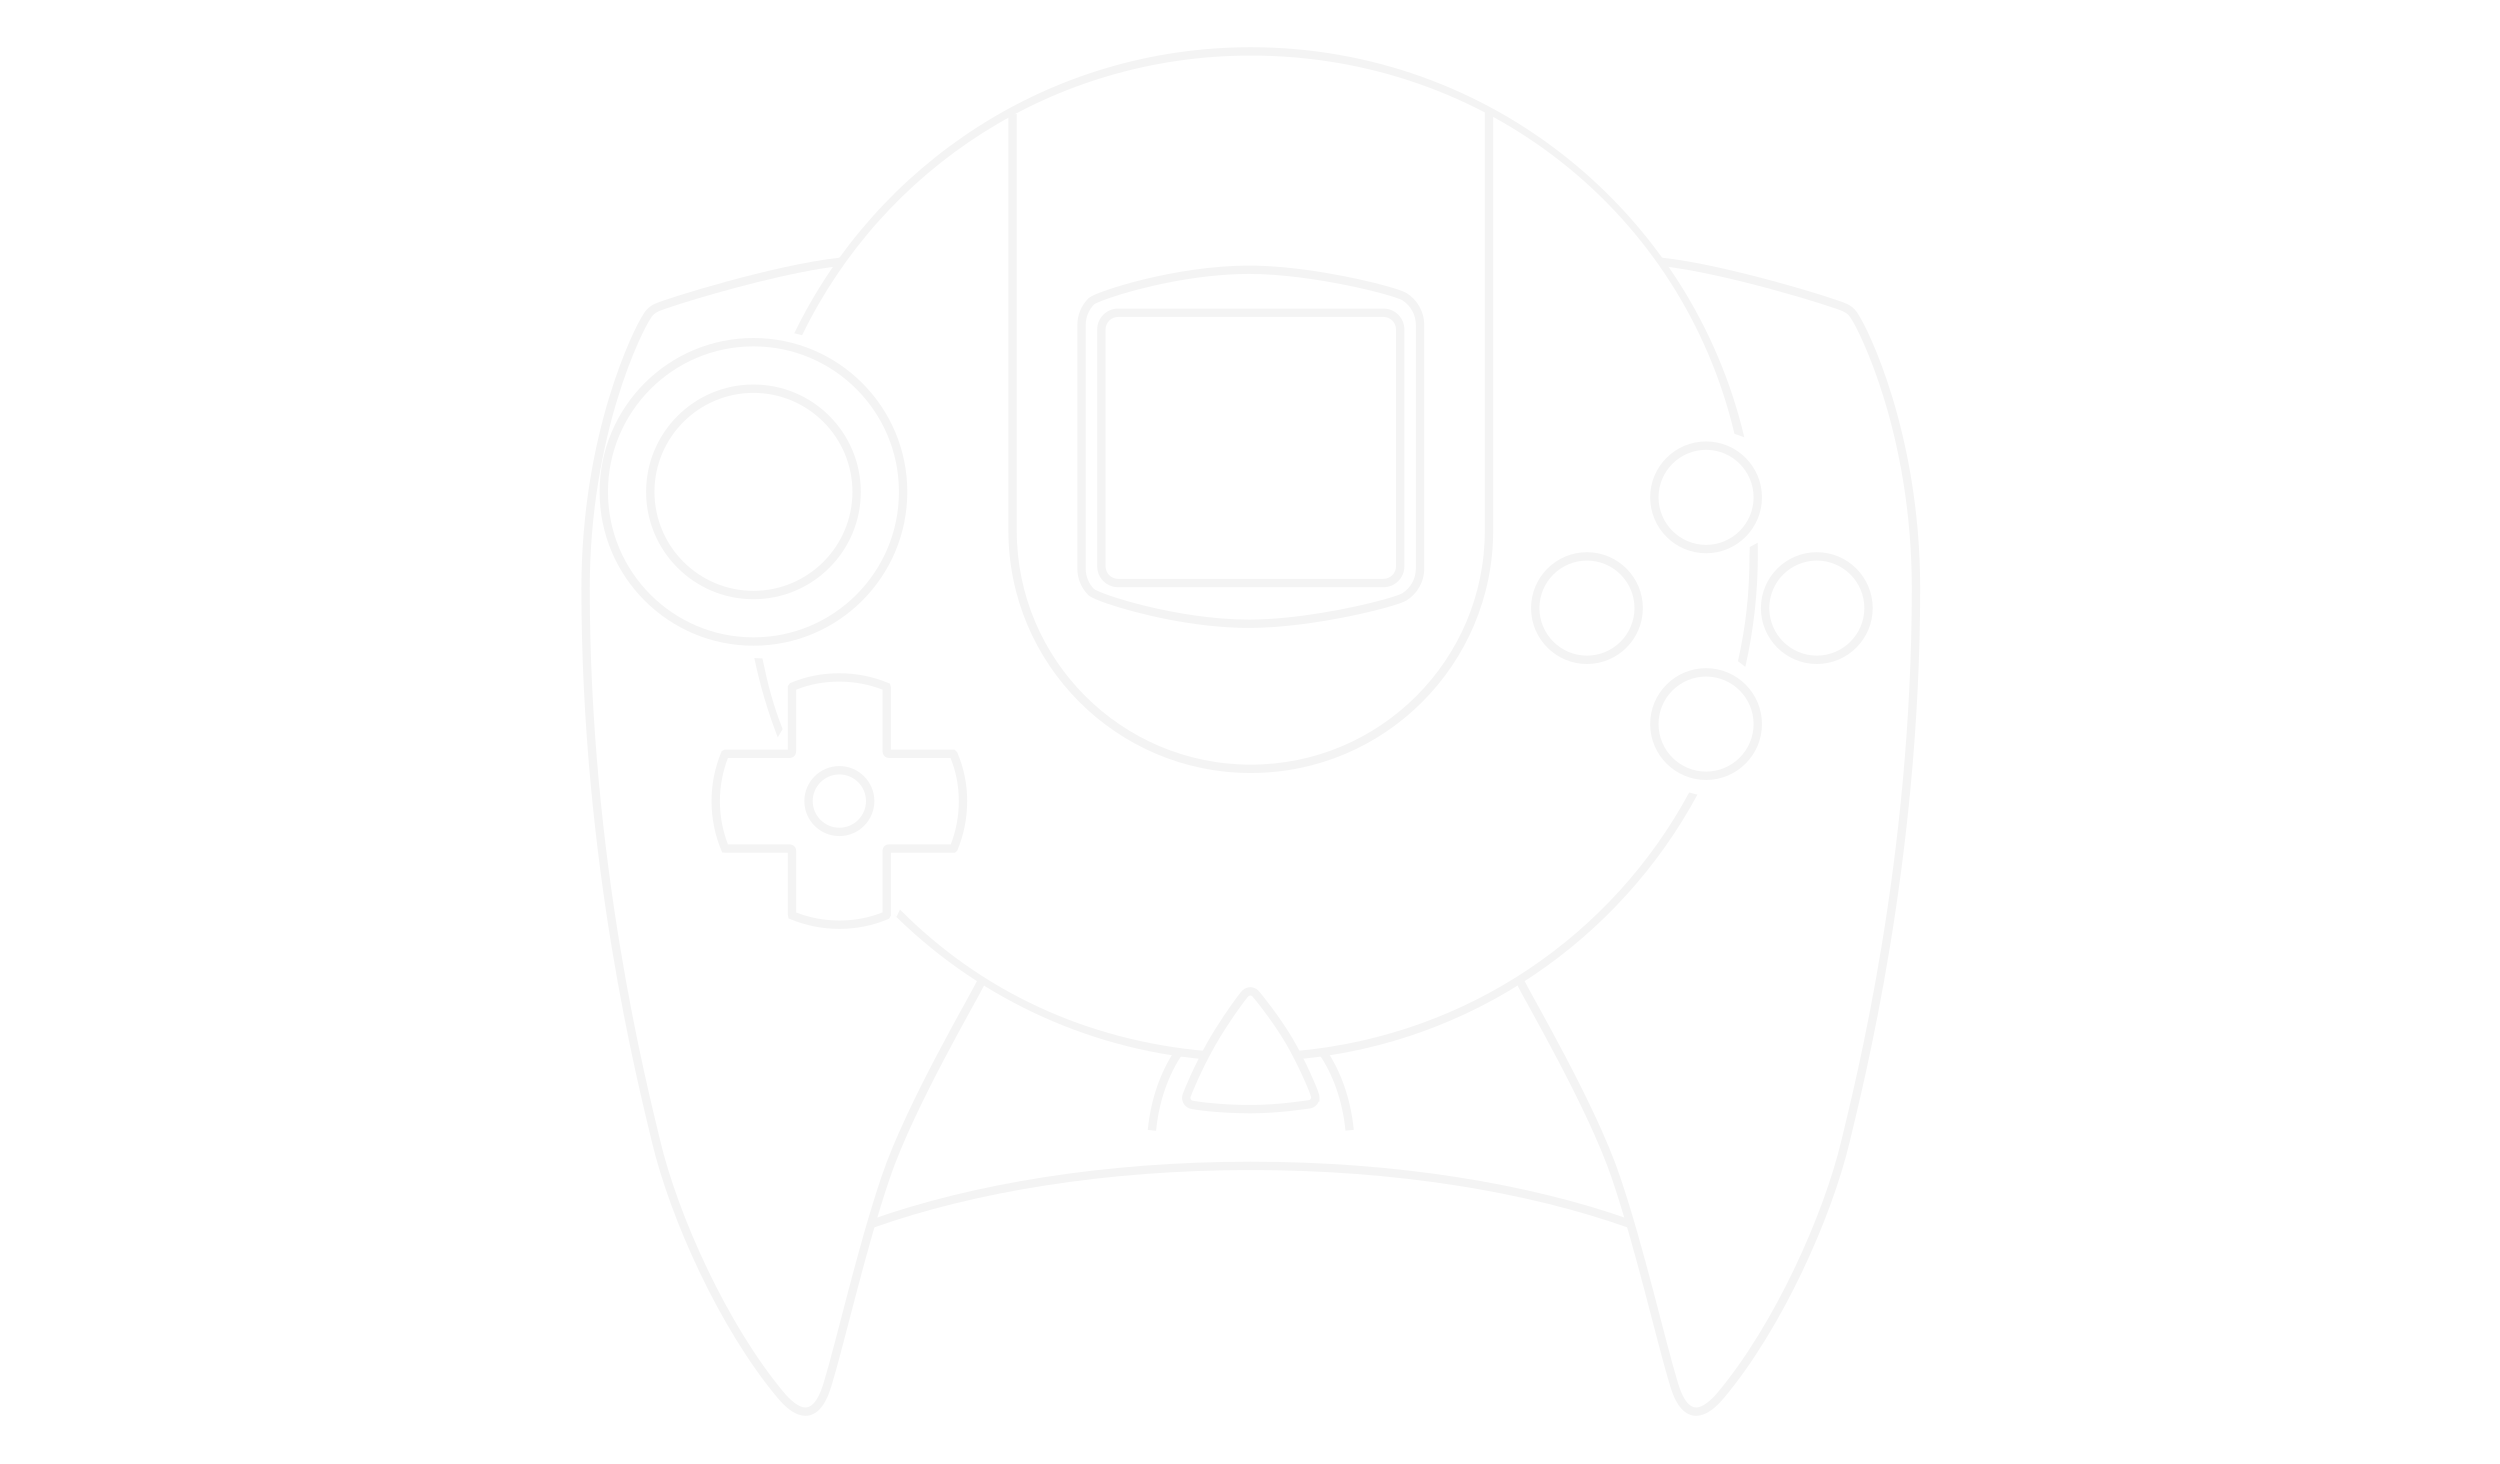
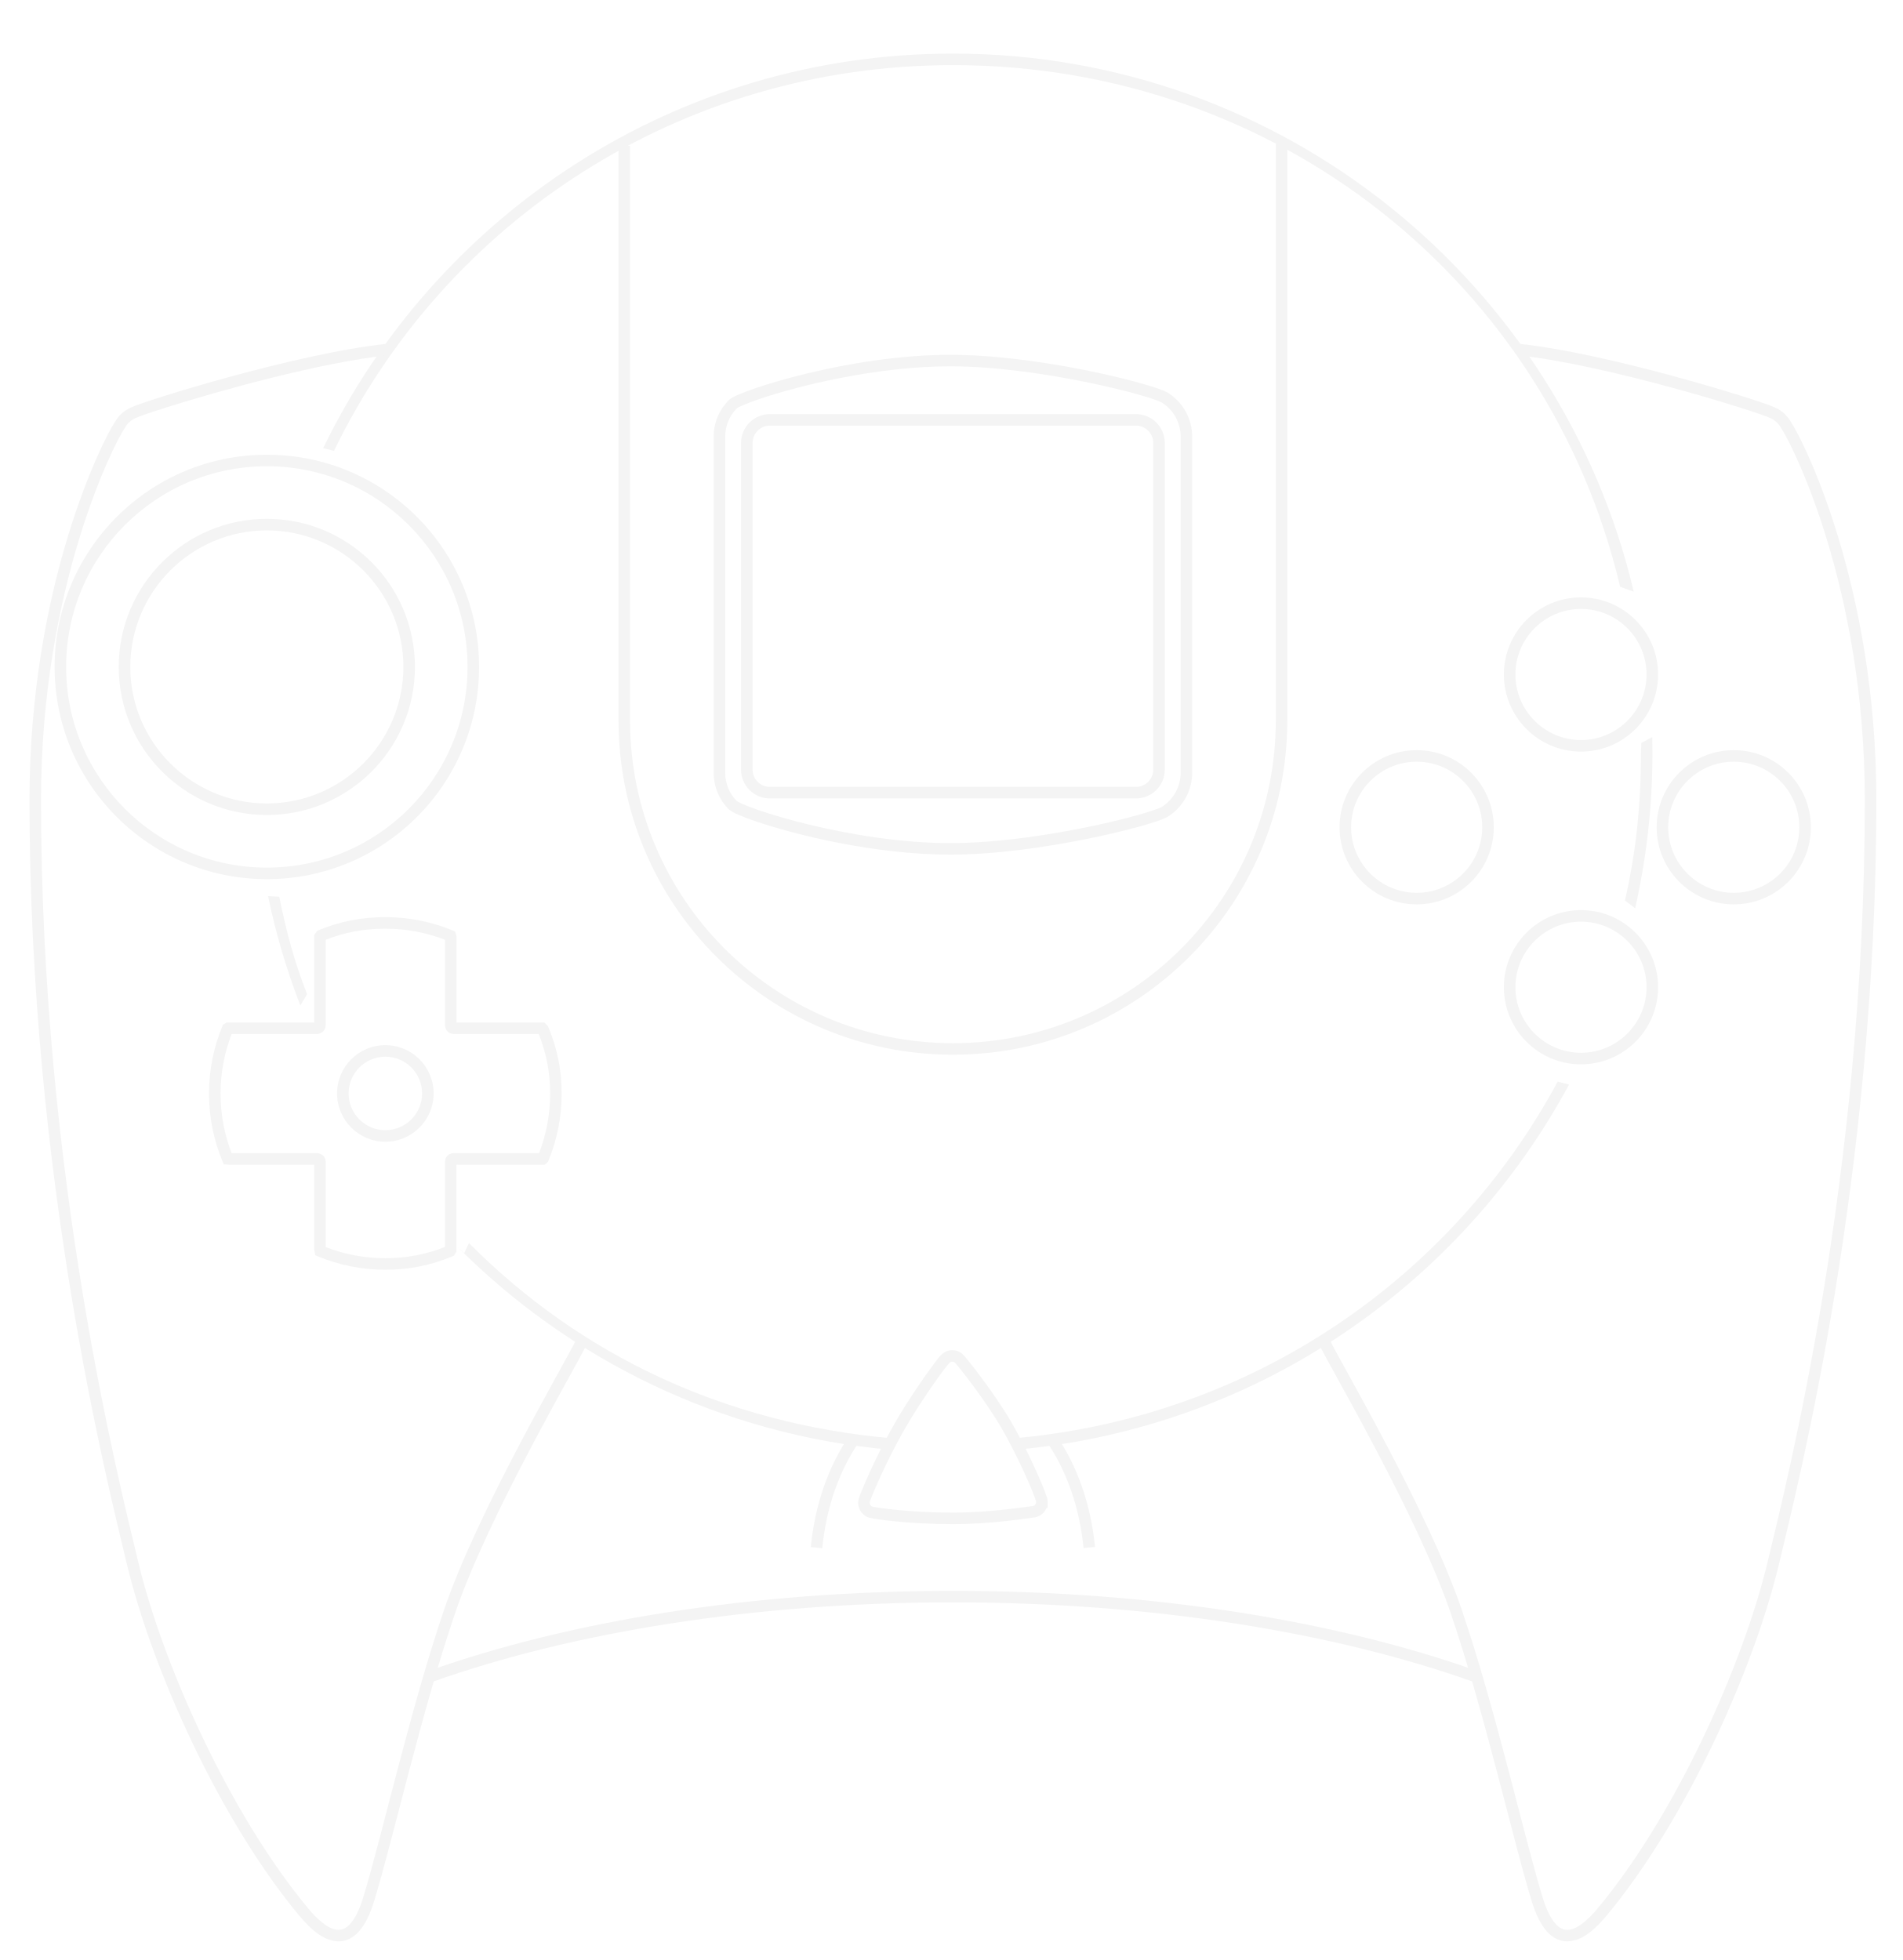
- <svg xmlns="http://www.w3.org/2000/svg" version="1.2" baseProfile="tiny" id="Layer_3" x="0px" y="0px" width="598.189px" height="350.26px" viewBox="0 0 598.189 350.26" xml:space="preserve">
-   <path fill="#F4F4F4" d="M214.511,219.38l0.833-1.75c19.309,19.472,44.469,31.342,73.396,33.873l0,0l-0.174,1.992  c-29.413-2.574-55.822-15.646-75.446-35.439L214.511,219.38z" />
-   <path fill="#F4F4F4" d="M310.822,251.413c40.524-3.889,74.924-27.606,93.354-61.783l0,0h0.002l1.972,0.506  c-18.737,34.746-53.925,59.312-95.136,63.27l0,0L310.822,251.413L310.822,251.413z" />
-   <path fill="#F4F4F4" d="M415.845,158.213c1.931-8.52,2.771-16.479,2.771-25.584l0,0c0-0.912,0.085-0.842,0.063-1.75l0,0h0.003  l1.901-1.023c0.021,0.92,0.031,1.846,0.031,2.772l0,0c0.002,9.254-1.035,18.268-2.998,26.931l0,0L415.845,158.213L415.845,158.213z" />
-   <path fill="#F4F4F4" d="M299.283,13.296c-47.264,0-88.025,27.066-107.355,66.915l0,0v0.002l-1.879-0.467  c19.651-40.516,61.181-68.45,109.234-68.45l0,0c57.373,0.002,105.446,39.819,118.086,93.337l0,0l-2.358-0.837  C402.58,51.169,355.709,13.293,299.283,13.296L299.283,13.296z" />
-   <path fill="#F4F4F4" d="M180.491,157.456l1.937,0.09c1.335,6.422,2.511,10.918,4.833,16.917l0,0l-1.168,1.961  C183.731,170.325,181.849,163.986,180.491,157.456L180.491,157.456z" />
-   <path fill="#F4F4F4" d="M241.282,126.963c0-21.668,0-99.667,0-99.667l0,0h2c0,0,0,19.5,0,41.709l0,0c0,22.206,0,47.125,0,57.958l0,0  c0,15.468,6.267,29.46,16.402,39.598l0,0c10.138,10.135,24.132,16.4,39.598,16.4l0,0c15.466,0,29.46-6.267,39.598-16.4l0,0  c10.136-10.138,16.402-24.132,16.402-39.598l0,0c0-23.167,0-100.166,0-100.166l0,0h2.001c-0.002,0.013-0.002,4.811,0,12.392l0,0  c-0.002,7.581-0.002,17.929,0,29.002l0,0c-0.002,22.146-0.002,47.187,0,58.771l0,0c-0.002,32.034-25.97,58-58.001,58l0,0  C267.248,184.962,241.282,158.998,241.282,126.963L241.282,126.963z" />
-   <path fill="#F4F4F4" d="M267.533,140.504c-2.763,0-5.001-2.238-5.001-5.001l0,0V78.838c0-2.763,2.238-5.001,5.001-5.001l0,0h63.499  c2.763,0,4.999,2.238,5.001,5.001l0,0v56.665h-0.002c0,2.763-2.236,5.001-4.999,5.001l0,0H267.533L267.533,140.504z M264.533,78.838  v56.665c0.002,1.656,1.344,2.999,3,3l0,0h63.499c1.656-0.002,2.996-1.344,3.001-3l0,0h-0.002l0.002-56.665  c-0.005-1.658-1.345-2.998-3.001-3.002l0,0h-63.499C265.876,75.84,264.535,77.181,264.533,78.838L264.533,78.838z" />
-   <path fill="#F4F4F4" d="M264.973,144.439c-2.33-0.82-3.748-1.38-4.555-2.029l0,0c-1.626-1.626-2.636-3.882-2.636-6.363l0,0V77.754  c0-2.483,1.01-4.739,2.694-6.417l0,0c0.75-0.595,2.167-1.157,4.498-1.977l0,0c2.298-0.787,5.359-1.694,8.913-2.554l0,0  c7.109-1.721,16.175-3.26,24.959-3.26l0,0c11.596,0.004,25.542,2.857,32.835,4.884l0,0c2.455,0.692,4.07,1.225,4.903,1.71l0,0  c2.521,1.593,4.195,4.409,4.198,7.613l0,0v58.292c-0.003,3.202-1.679,6.021-4.215,7.622l0,0c-0.816,0.477-2.433,1.008-4.888,1.702  l0,0c-2.432,0.676-5.603,1.442-9.179,2.165l0,0c-7.155,1.444-15.927,2.717-23.658,2.719l0,0  C285.67,150.25,271.857,146.796,264.973,144.439L264.973,144.439z M265.622,71.253c-2.192,0.731-3.75,1.475-3.789,1.551l0,0  c-1.269,1.271-2.049,3.014-2.051,4.95l0,0v58.292c0.002,1.936,0.783,3.677,1.994,4.895l0,0c0.097,0.13,1.655,0.876,3.847,1.607l0,0  c2.227,0.763,5.237,1.655,8.735,2.502l0,0c6.993,1.692,15.937,3.205,24.488,3.205l0,0c11.276,0.004,25.169-2.824,32.3-4.812l0,0  c2.354-0.645,4.056-1.267,4.369-1.476l0,0c1.965-1.244,3.268-3.427,3.268-5.921l0,0V77.754c0-2.496-1.303-4.68-3.25-5.913l0,0  c-0.331-0.219-2.033-0.841-4.387-1.485l0,0c-2.377-0.661-5.507-1.417-9.038-2.132l0,0c-7.063-1.428-15.745-2.68-23.261-2.678l0,0  c-0.012,0-0.023,0-0.035,0l0,0C285.995,65.546,272.301,68.958,265.622,71.253L265.622,71.253z" />
-   <path fill="#F4F4F4" d="M394.843,119.004c0.002-7.387,5.989-13.375,13.377-13.375l0,0c7.387,0,13.373,5.988,13.375,13.375l0,0  c-0.002,7.386-5.988,13.374-13.375,13.375l0,0C400.832,132.378,394.845,126.391,394.843,119.004L394.843,119.004z M396.845,119.004  c0.012,6.282,5.094,11.362,11.375,11.375l0,0c6.281-0.012,11.361-5.092,11.374-11.375l0,0c-0.013-6.282-5.093-11.364-11.374-11.374  l0,0C401.937,107.642,396.854,112.724,396.845,119.004L396.845,119.004z" />
-   <path fill="#F4F4F4" d="M394.843,173.255c0.002-7.388,5.989-13.375,13.377-13.375l0,0c7.387,0,13.373,5.987,13.375,13.375l0,0  c-0.002,7.385-5.988,13.373-13.375,13.375l0,0C400.832,186.628,394.845,180.64,394.843,173.255L394.843,173.255z M396.845,173.255  c0.012,6.279,5.094,11.363,11.375,11.373l0,0c6.279-0.01,11.361-5.094,11.374-11.373l0,0c-0.013-6.282-5.093-11.364-11.374-11.375  l0,0C401.937,161.891,396.854,166.974,396.845,173.255L396.845,173.255z" />
-   <path fill="#F4F4F4" d="M366.343,145.505c0.002-7.389,5.99-13.375,13.377-13.377l0,0c7.387,0.002,13.373,5.99,13.375,13.377l0,0  c-0.002,7.385-5.988,13.373-13.375,13.375l0,0C372.331,158.878,366.345,152.891,366.343,145.505L366.343,145.505z M368.345,145.505  c0.012,6.281,5.094,11.362,11.375,11.373l0,0c6.279-0.01,11.362-5.092,11.373-11.373l0,0c-0.011-6.283-5.092-11.365-11.373-11.375  l0,0C373.437,134.141,368.354,139.223,368.345,145.505L368.345,145.505z" />
-   <path fill="#F4F4F4" d="M421.343,145.504c0-7.388,5.99-13.374,13.376-13.376l0,0c7.388,0.002,13.374,5.988,13.376,13.376l0,0  c-0.002,7.386-5.988,13.374-13.376,13.376l0,0C427.331,158.878,421.343,152.891,421.343,145.504L421.343,145.504z M423.344,145.504  c0.011,6.281,5.095,11.363,11.375,11.375l0,0c6.281-0.013,11.363-5.094,11.373-11.375l0,0c-0.01-6.283-5.092-11.365-11.373-11.375  l0,0C428.437,134.14,423.354,139.221,423.344,145.504L423.344,145.504z" />
-   <g>
-     <path fill="#F4F4F4" d="M192.721,338.768c-2.901-0.075-5.144-2.524-6.707-4.33l0,0c-13.808-16.521-25.661-42.856-30.04-61.243l0,0   c-3.166-13.334-16.86-66.77-16.86-132.398l0,0c0-18.782,3.224-34.483,6.684-45.828l0,0c3.439-11.247,7.036-18.132,8.122-19.737l0,0   c0.627-1.135,1.617-2.036,2.818-2.55l0,0c0.727-0.348,2.667-1.014,5.65-1.958l0,0c3.015-0.95,6.999-2.136,11.411-3.34l0,0   c8.83-2.411,19.353-4.901,27.293-5.748l0,0h0.002l0.209,1.989c-11.597,1.229-29.36,6.18-38.314,9.006l0,0   c-2.96,0.93-5.058,1.679-5.383,1.854l0,0l-0.04,0.019l-0.025,0.011c-0.806,0.34-1.473,0.95-1.886,1.716l0,0l-0.027,0.05   l-0.034,0.048c-0.797,1.123-4.489,8.062-7.882,19.223l0,0c-3.411,11.186-6.596,26.693-6.596,45.245l0,0   c0,65.371,13.638,118.603,16.806,131.935l0,0c4.271,18.033,16.104,44.277,29.626,60.423l0,0c1.408,1.741,3.613,3.69,5.173,3.614   l0,0c0.657-0.012,1.278-0.23,2.035-1.049l0,0c0.743-0.818,1.54-2.27,2.236-4.551l0,0c3.147-10.256,8.152-32.625,14.01-49.861l0,0   c5.886-17.318,21.102-43.045,23.045-47.11l0,0l1.802,0.866c-2.056,4.268-17.175,29.872-22.955,46.889l0,0   c-5.809,17.098-10.802,39.396-13.991,49.805l0,0c-0.753,2.451-1.63,4.154-2.664,5.305l0,0c-1.013,1.139-2.262,1.707-3.479,1.707   l0,0C192.748,338.768,192.734,338.768,192.721,338.768L192.721,338.768z" />
-     <path fill="#F4F4F4" d="M402.321,337.061c-1.036-1.149-1.911-2.854-2.664-5.306l0,0c-3.186-10.408-8.178-32.707-13.989-49.805l0,0   c-5.777-17.016-20.897-42.619-22.955-46.888l0,0l1.803-0.866c1.942,4.064,17.158,29.792,23.046,47.11l0,0   c5.856,17.237,10.864,39.604,14.01,49.864l0,0c0.695,2.279,1.49,3.729,2.233,4.547l0,0c0.755,0.818,1.378,1.039,2.036,1.05l0,0   c1.563,0.075,3.768-1.873,5.174-3.614l0,0c13.525-16.146,25.354-42.39,29.627-60.423l0,0   c3.168-13.332,16.807-66.565,16.807-131.935l0,0c0.002-18.552-3.186-34.059-6.596-45.245l0,0   c-3.394-11.161-7.084-18.1-7.883-19.223l0,0l-0.035-0.05l-0.025-0.048c-0.411-0.766-1.08-1.376-1.948-1.746l0,0   c-0.327-0.176-2.424-0.925-5.386-1.854l0,0c-2.987-0.942-6.95-2.121-11.337-3.319l0,0c-8.77-2.396-19.252-4.867-26.979-5.687l0,0   l0.212-1.989c11.901,1.271,29.655,6.239,38.706,9.088l0,0c3.039,0.963,4.999,1.636,5.626,1.949l0,0   c1.212,0.513,2.212,1.418,2.841,2.561l0,0c1.087,1.606,4.686,8.491,8.121,19.736l0,0c3.459,11.345,6.685,27.046,6.685,45.828l0,0   c0,65.628-13.695,119.064-16.86,132.398l0,0c-4.377,18.387-16.23,44.723-30.04,61.243l0,0c-1.563,1.806-3.806,4.255-6.707,4.33l0,0   c-0.013,0-0.025,0-0.04,0l0,0C404.582,338.768,403.334,338.2,402.321,337.061L402.321,337.061z" />
+ <svg xmlns="http://www.w3.org/2000/svg" version="1.2" id="Layer_3" x="0px" y="0px" width="330" height="340" viewBox="0 0 330 340" xml:space="preserve">
+   <defs id="defs52" />
+   <path fill="#f4f4f4" d="m 80.511,217.38 0.833,-1.75 c 19.309,19.472 44.469,31.342 73.396,33.873 v 0 l -0.174,1.992 C 125.153,248.921 98.744,235.849 79.12,216.056 Z" id="path3" />
+   <path fill="#f4f4f4" d="m 176.822,249.413 c 40.524,-3.889 74.924,-27.606 93.354,-61.783 v 0 h 0.002 l 1.972,0.506 c -18.737,34.746 -53.925,59.312 -95.136,63.27 v 0 z" id="path5" />
+   <path fill="#f4f4f4" d="m 281.845,156.213 c 1.931,-8.52 2.771,-16.479 2.771,-25.584 v 0 c 0,-0.912 0.085,-0.842 0.063,-1.75 v 0 h 0.003 l 1.901,-1.023 c 0.021,0.92 0.031,1.846 0.031,2.772 v 0 c 0.002,9.254 -1.035,18.268 -2.998,26.931 v 0 z" id="path7" />
+   <path fill="#f4f4f4" d="m 165.283,11.296 c -47.264,0 -88.025,27.066 -107.355,66.915 v 0 0.002 L 56.049,77.746 C 75.7,37.23 117.23,9.296 165.283,9.296 v 0 c 57.373,0.002 105.446,39.819 118.086,93.337 v 0 l -2.358,-0.837 C 268.58,49.169 221.709,11.293 165.283,11.296 Z" id="path9" />
+   <path fill="#f4f4f4" d="m 46.491,155.456 1.937,0.09 c 1.335,6.422 2.511,10.918 4.833,16.917 v 0 l -1.168,1.961 c -2.362,-6.099 -4.244,-12.438 -5.602,-18.968 z" id="path11" />
+   <path fill="#f4f4f4" d="m 107.282,124.963 c 0,-21.668 0,-99.667 0,-99.667 v 0 h 2 c 0,0 0,19.5 0,41.709 v 0 c 0,22.206 0,47.125 0,57.958 v 0 c 0,15.468 6.267,29.46 16.402,39.598 v 0 c 10.138,10.135 24.132,16.4 39.598,16.4 v 0 c 15.466,0 29.46,-6.267 39.598,-16.4 v 0 c 10.136,-10.138 16.402,-24.132 16.402,-39.598 v 0 c 0,-23.167 0,-100.166 0,-100.166 v 0 h 2.001 c -0.002,0.013 -0.002,4.811 0,12.392 v 0 c -0.002,7.581 -0.002,17.929 0,29.002 v 0 c -0.002,22.146 -0.002,47.187 0,58.771 v 0 c -0.002,32.034 -25.97,58 -58.001,58 v 0 c -32.034,0 -58,-25.964 -58,-57.999 z" id="path13" />
+   <path fill="#f4f4f4" d="m 133.533,138.504 c -2.763,0 -5.001,-2.238 -5.001,-5.001 v 0 -56.665 c 0,-2.763 2.238,-5.001 5.001,-5.001 v 0 h 63.499 c 2.763,0 4.999,2.238 5.001,5.001 v 0 56.665 h -0.002 c 0,2.763 -2.236,5.001 -4.999,5.001 v 0 z m -3,-61.666 v 56.665 c 0.002,1.656 1.344,2.999 3,3 v 0 h 63.499 c 1.656,-0.002 2.996,-1.344 3.001,-3 v 0 h -0.002 l 0.002,-56.665 c -0.005,-1.658 -1.345,-2.998 -3.001,-3.002 v 0 h -63.499 c -1.657,0.004 -2.998,1.345 -3,3.002 z" id="path15" />
+   <path fill="#f4f4f4" d="m 130.973,142.439 c -2.33,-0.82 -3.748,-1.38 -4.555,-2.029 v 0 c -1.626,-1.626 -2.636,-3.882 -2.636,-6.363 v 0 -58.293 c 0,-2.483 1.01,-4.739 2.694,-6.417 v 0 c 0.75,-0.595 2.167,-1.157 4.498,-1.977 v 0 c 2.298,-0.787 5.359,-1.694 8.913,-2.554 v 0 c 7.109,-1.721 16.175,-3.26 24.959,-3.26 v 0 c 11.596,0.004 25.542,2.857 32.835,4.884 v 0 c 2.455,0.692 4.07,1.225 4.903,1.71 v 0 c 2.521,1.593 4.195,4.409 4.198,7.613 v 0 58.292 c -0.003,3.202 -1.679,6.021 -4.215,7.622 v 0 c -0.816,0.477 -2.433,1.008 -4.888,1.702 v 0 c -2.432,0.676 -5.603,1.442 -9.179,2.165 v 0 c -7.155,1.444 -15.927,2.717 -23.658,2.719 v 0 c -13.172,-0.003 -26.985,-3.457 -33.869,-5.814 z m 0.649,-73.186 c -2.192,0.731 -3.75,1.475 -3.789,1.551 v 0 c -1.269,1.271 -2.049,3.014 -2.051,4.95 v 0 58.292 c 0.002,1.936 0.783,3.677 1.994,4.895 v 0 c 0.097,0.13 1.655,0.876 3.847,1.607 v 0 c 2.227,0.763 5.237,1.655 8.735,2.502 v 0 c 6.993,1.692 15.937,3.205 24.488,3.205 v 0 c 11.276,0.004 25.169,-2.824 32.3,-4.812 v 0 c 2.354,-0.645 4.056,-1.267 4.369,-1.476 v 0 c 1.965,-1.244 3.268,-3.427 3.268,-5.921 v 0 -58.292 c 0,-2.496 -1.303,-4.68 -3.25,-5.913 v 0 C 201.202,69.622 199.5,69 197.146,68.356 v 0 c -2.377,-0.661 -5.507,-1.417 -9.038,-2.132 v 0 c -7.063,-1.428 -15.745,-2.68 -23.261,-2.678 v 0 c -0.012,0 -0.023,0 -0.035,0 v 0 c -12.817,0 -26.511,3.412 -33.19,5.707 z" id="path17" />
+   <path fill="#f4f4f4" d="m 260.843,117.004 c 0.002,-7.387 5.989,-13.375 13.377,-13.375 v 0 c 7.387,0 13.373,5.988 13.375,13.375 v 0 c -0.002,7.386 -5.988,13.374 -13.375,13.375 v 0 c -7.388,-0.001 -13.375,-5.988 -13.377,-13.375 z m 2.002,0 c 0.012,6.282 5.094,11.362 11.375,11.375 v 0 c 6.281,-0.012 11.361,-5.092 11.374,-11.375 v 0 c -0.013,-6.282 -5.093,-11.364 -11.374,-11.374 v 0 c -6.283,0.012 -11.366,5.094 -11.375,11.374 z" id="path19" />
+   <path fill="#f4f4f4" d="m 260.843,171.255 c 0.002,-7.388 5.989,-13.375 13.377,-13.375 v 0 c 7.387,0 13.373,5.987 13.375,13.375 v 0 c -0.002,7.385 -5.988,13.373 -13.375,13.375 v 0 c -7.388,-0.002 -13.375,-5.99 -13.377,-13.375 z m 2.002,0 c 0.012,6.279 5.094,11.363 11.375,11.373 v 0 c 6.279,-0.01 11.361,-5.094 11.374,-11.373 v 0 c -0.013,-6.282 -5.093,-11.364 -11.374,-11.375 v 0 c -6.283,0.011 -11.366,5.094 -11.375,11.375 z" id="path21" />
+   <path fill="#f4f4f4" d="m 232.343,143.505 c 0.002,-7.389 5.99,-13.375 13.377,-13.377 v 0 c 7.387,0.002 13.373,5.99 13.375,13.377 v 0 c -0.002,7.385 -5.988,13.373 -13.375,13.375 v 0 c -7.389,-0.002 -13.375,-5.989 -13.377,-13.375 z m 2.002,0 c 0.012,6.281 5.094,11.362 11.375,11.373 v 0 c 6.279,-0.01 11.362,-5.092 11.373,-11.373 v 0 c -0.011,-6.283 -5.092,-11.365 -11.373,-11.375 v 0 c -6.283,0.011 -11.366,5.093 -11.375,11.375 z" id="path23" />
+   <path fill="#f4f4f4" d="m 287.343,143.504 c 0,-7.388 5.99,-13.374 13.376,-13.376 v 0 c 7.388,0.002 13.374,5.988 13.376,13.376 v 0 c -0.002,7.386 -5.988,13.374 -13.376,13.376 v 0 c -7.388,-0.002 -13.376,-5.989 -13.376,-13.376 z m 2.001,0 c 0.011,6.281 5.095,11.363 11.375,11.375 v 0 c 6.281,-0.013 11.363,-5.094 11.373,-11.375 v 0 c -0.01,-6.283 -5.092,-11.365 -11.373,-11.375 v 0 c -6.282,0.011 -11.365,5.092 -11.375,11.375 z" id="path25" />
+   <g id="g31" transform="translate(-134,-2)">
+     <path fill="#f4f4f4" d="m 192.721,338.768 c -2.901,-0.075 -5.144,-2.524 -6.707,-4.33 v 0 c -13.808,-16.521 -25.661,-42.856 -30.04,-61.243 v 0 c -3.166,-13.334 -16.86,-66.77 -16.86,-132.398 v 0 c 0,-18.782 3.224,-34.483 6.684,-45.828 v 0 c 3.439,-11.247 7.036,-18.132 8.122,-19.737 v 0 c 0.627,-1.135 1.617,-2.036 2.818,-2.55 v 0 c 0.727,-0.348 2.667,-1.014 5.65,-1.958 v 0 c 3.015,-0.95 6.999,-2.136 11.411,-3.34 v 0 c 8.83,-2.411 19.353,-4.901 27.293,-5.748 v 0 h 0.002 l 0.209,1.989 c -11.597,1.229 -29.36,6.18 -38.314,9.006 v 0 c -2.96,0.93 -5.058,1.679 -5.383,1.854 v 0 l -0.04,0.019 -0.025,0.011 c -0.806,0.34 -1.473,0.95 -1.886,1.716 v 0 l -0.027,0.05 -0.034,0.048 c -0.797,1.123 -4.489,8.062 -7.882,19.223 v 0 c -3.411,11.186 -6.596,26.693 -6.596,45.245 v 0 c 0,65.371 13.638,118.603 16.806,131.935 v 0 c 4.271,18.033 16.104,44.277 29.626,60.423 v 0 c 1.408,1.741 3.613,3.69 5.173,3.614 v 0 c 0.657,-0.012 1.278,-0.23 2.035,-1.049 v 0 c 0.743,-0.818 1.54,-2.27 2.236,-4.551 v 0 c 3.147,-10.256 8.152,-32.625 14.01,-49.861 v 0 c 5.886,-17.318 21.102,-43.045 23.045,-47.11 v 0 l 1.802,0.866 c -2.056,4.268 -17.175,29.872 -22.955,46.889 v 0 c -5.809,17.098 -10.802,39.396 -13.991,49.805 v 0 c -0.753,2.451 -1.63,4.154 -2.664,5.305 v 0 c -1.013,1.139 -2.262,1.707 -3.479,1.707 v 0 c -0.012,-0.002 -0.026,-0.002 -0.039,-0.002 z" id="path27" />
+     <path fill="#f4f4f4" d="m 402.321,337.061 c -1.036,-1.149 -1.911,-2.854 -2.664,-5.306 v 0 c -3.186,-10.408 -8.178,-32.707 -13.989,-49.805 v 0 c -5.777,-17.016 -20.897,-42.619 -22.955,-46.888 v 0 l 1.803,-0.866 c 1.942,4.064 17.158,29.792 23.046,47.11 v 0 c 5.856,17.237 10.864,39.604 14.01,49.864 v 0 c 0.695,2.279 1.49,3.729 2.233,4.547 v 0 c 0.755,0.818 1.378,1.039 2.036,1.05 v 0 c 1.563,0.075 3.768,-1.873 5.174,-3.614 v 0 c 13.525,-16.146 25.354,-42.39 29.627,-60.423 v 0 c 3.168,-13.332 16.807,-66.565 16.807,-131.935 v 0 c 0.002,-18.552 -3.186,-34.059 -6.596,-45.245 v 0 c -3.394,-11.161 -7.084,-18.1 -7.883,-19.223 v 0 l -0.035,-0.05 -0.025,-0.048 c -0.411,-0.766 -1.08,-1.376 -1.948,-1.746 v 0 c -0.327,-0.176 -2.424,-0.925 -5.386,-1.854 v 0 c -2.987,-0.942 -6.95,-2.121 -11.337,-3.319 v 0 c -8.77,-2.396 -19.252,-4.867 -26.979,-5.687 v 0 l 0.212,-1.989 c 11.901,1.271 29.655,6.239 38.706,9.088 v 0 c 3.039,0.963 4.999,1.636 5.626,1.949 v 0 c 1.212,0.513 2.212,1.418 2.841,2.561 v 0 c 1.087,1.606 4.686,8.491 8.121,19.736 v 0 c 3.459,11.345 6.685,27.046 6.685,45.828 v 0 c 0,65.628 -13.695,119.064 -16.86,132.398 v 0 c -4.377,18.387 -16.23,44.723 -30.04,61.243 v 0 c -1.563,1.806 -3.806,4.255 -6.707,4.33 v 0 c -0.013,0 -0.025,0 -0.04,0 v 0 c -1.222,10e-4 -2.47,-0.567 -3.483,-1.706 z" id="path29" />
  </g>
-   <path fill="#F4F4F4" d="M299.281,279.962c-34.572,0-66.163,5.211-90.265,13.783l0,0v0.002l-0.67-1.887  c24.378-8.668,56.161-13.896,90.935-13.896l0,0c34.808,0,66.621,5.24,91.01,13.924l0,0l-0.672,1.883  C365.505,285.184,333.887,279.962,299.281,279.962L299.281,279.962z" />
-   <path fill="#F4F4F4" d="M315.614,252.208h0.003l1.646-1.131c3.55,5.176,5.942,11.854,6.665,19.272l0,0l-1.99,0.192  C321.249,263.436,318.95,257.066,315.614,252.208L315.614,252.208z" />
-   <path fill="#F4F4F4" d="M274.632,270.37c0.72-7.416,3.109-14.095,6.654-19.272l0,0l1.65,1.128  c-3.331,4.861-5.626,11.23-6.313,18.337l0,0v0.002L274.632,270.37L274.632,270.37z" />
-   <path fill="#F4F4F4" d="M299.197,266.394c-7.576-0.014-13.408-0.84-14.466-1.129l0,0c-1.079-0.338-1.862-1.338-1.886-2.523l0,0  c0-0.01,0-0.02,0-0.027l0,0c0-0.029,0-0.029,0-0.029l0,0c0-0.299,0.05-0.592,0.133-0.828l0,0c0.258-0.807,2.616-6.659,6.147-12.854  l0,0c2.296-4.012,5.376-8.459,7.044-10.66l0,0c0.591-0.762,0.877-1.159,1.2-1.432l0,0c0.45-0.408,1.046-0.668,1.692-0.695l0,0  c0.066-0.008,0.112-0.006,0.14-0.004l0,0c0.001,0,0.002,0,0.003,0l0,0c0.672,0.008,1.293,0.267,1.773,0.699l0,0  c0.428,0.416,1.655,1.939,3.31,4.154l0,0c1.624,2.189,3.557,4.953,5.075,7.545l0,0c1.514,2.587,2.983,5.553,4.104,7.996l0,0  c1.058,2.327,1.771,4.029,1.997,4.82l0,0c0.16,0.345,0.253,0.73,0.251,1.136l0,0v0.999h-0.188c-0.369,0.934-1.244,1.609-2.291,1.691  l0,0l0,0c-0.635,0.049-6.979,1.141-14.021,1.141l0,0C299.211,266.394,299.204,266.394,299.197,266.394L299.197,266.394z   M284.845,262.698c0,0.311,0.206,0.569,0.464,0.65l0,0c0.522,0.167,6.553,1.057,13.888,1.044l0,0  c6.915-0.002,12.973-1.054,13.876-1.134l0,0l0.083,0.998l-0.075-0.998c0.351-0.024,0.636-0.324,0.637-0.687l0,0  c-0.002-0.015-0.003-0.032-0.002-0.06l0,0c-0.007-0.094-0.032-0.182-0.075-0.264l0,0l-0.063-0.123l-0.029-0.137  c-0.021-0.177-0.807-2.193-1.896-4.551l0,0c-1.101-2.396-2.55-5.322-4.013-7.818l0,0c-1.459-2.492-3.357-5.215-4.955-7.363l0,0  c-1.57-2.125-2.955-3.795-3.051-3.875l0,0c-0.117-0.1-0.255-0.162-0.416-0.172l0,0h-0.044c-0.171,0.002-0.324,0.063-0.5,0.211l0,0  v0.002c0,0,0.001,0-0.007,0.008l0,0c-0.009,0.01-0.023,0.025-0.041,0.044l0,0c-0.048,0.052-0.119,0.133-0.202,0.233l0,0  c-0.168,0.203-0.395,0.49-0.662,0.842l0,0c-0.534,0.705-1.233,1.67-2.009,2.783l0,0c-1.549,2.229-3.407,5.064-4.892,7.662l0,0  c-3.434,5.994-5.829,11.961-5.983,12.482l0,0c-0.019,0.053-0.029,0.104-0.034,0.164l0,0L284.845,262.698L284.845,262.698z" />
-   <path fill="#F4F4F4" d="M200.838,222.261c-4.125,0-8.065-0.817-11.659-2.301l0,0l-0.499-0.207l-0.102-0.529l-0.076-0.391  l0.002-14.795h-14.813l-0.879-0.057l-0.24-0.574c-1.494-3.605-2.319-7.563-2.319-11.701l0,0c0-4.123,0.817-8.058,2.298-11.647l0,0  l0.126-0.31l0.288-0.17l0.345-0.205h15.194v-15.19l0.188-0.261l0.331-0.457l0.263-0.11c3.614-1.506,7.406-2.263,11.551-2.261l0,0  c4.123,0,8.06,0.817,11.65,2.298l0,0l0.443,0.182l0.137,0.459l0.104,0.346v14.993h15.262l0.296,0.312l0.308,0.321l0.072,0.174  c1.512,3.615,2.313,7.363,2.311,11.527l0,0c0,4.109-0.813,8.035-2.286,11.621l0,0l-0.085,0.209l-0.174,0.154l-0.387,0.348  l-15.318-0.002v15.063l-0.145,0.238l-0.294,0.488l-0.302,0.125c-3.611,1.508-7.423,2.309-11.577,2.309l0,0  C200.849,222.261,200.844,222.261,200.838,222.261L200.838,222.261z M200.838,220.261c3.719,0,7.094-0.672,10.333-1.955l0,0v-14.639  c-0.013-0.437,0.149-0.981,0.569-1.306l0,0c0.412-0.313,0.803-0.317,1.03-0.323l0,0h14.727c1.242-3.203,1.924-6.687,1.924-10.332  l0,0c-0.002-3.748-0.679-7.072-1.984-10.334l0,0h-14.619v-1v-0.556v0.556v1c-0.405,0.014-0.97-0.142-1.301-0.582l0,0  c-0.318-0.429-0.339-0.84-0.345-1.17l0,0v-14.599c-3.206-1.243-6.687-1.925-10.333-1.925l0,0c-3.733,0-7.093,0.641-10.335,1.924l0,0  v14.585c-0.006,0.333-0.021,0.735-0.333,1.173l0,0c-0.329,0.449-0.904,0.61-1.307,0.594l0,0h-14.685  c-1.242,3.205-1.924,6.688-1.924,10.336l0,0c0,3.646,0.681,7.127,1.925,10.332l0,0h14.698c0.491-0.022,1.082,0.219,1.357,0.655l0,0  c0.273,0.418,0.263,0.776,0.269,0.956l0,0v14.684C193.708,219.579,197.19,220.261,200.838,220.261L200.838,220.261z   M212.818,179.521v-0.146V179.521L212.818,179.521z" />
-   <path fill="#F4F4F4" d="M192.461,191.677c0.002-4.625,3.75-8.373,8.376-8.375l0,0c4.625,0.002,8.374,3.75,8.376,8.375l0,0  c-0.002,4.627-3.75,8.375-8.376,8.377l0,0C196.212,200.052,192.463,196.304,192.461,191.677L192.461,191.677z M194.463,191.677  c0.006,3.521,2.853,6.369,6.375,6.375l0,0c3.522-0.006,6.369-2.854,6.375-6.375l0,0c-0.006-3.52-2.853-6.367-6.375-6.373l0,0  C197.316,185.31,194.469,188.157,194.463,191.677L194.463,191.677z" />
-   <path fill="#F4F4F4" d="M143.47,117.691c0-20.332,16.481-36.813,36.813-36.813l0,0c20.332,0,36.812,16.481,36.812,36.813l0,0  c0,20.332-16.48,36.813-36.812,36.813l0,0C159.951,154.503,143.47,138.022,143.47,117.691L143.47,117.691z M155.666,93.077  c-6.302,6.302-10.196,15-10.196,24.615l0,0c0,9.616,3.894,18.313,10.196,24.618l0,0c6.303,6.3,15,10.194,24.616,10.194l0,0  c9.616,0,18.313-3.894,24.615-10.194l0,0c6.303-6.305,10.197-15.001,10.197-24.618l0,0c0-9.616-3.894-18.313-10.197-24.615l0,0  c-6.303-6.303-15-10.197-24.615-10.197l0,0C170.666,82.879,161.969,86.773,155.666,93.077L155.666,93.077z" />
-   <path fill="#F4F4F4" d="M154.595,117.691c0-14.188,11.5-25.686,25.688-25.688l0,0c14.186,0.002,25.686,11.5,25.686,25.688l0,0  c0,14.187-11.5,25.687-25.686,25.688l0,0C166.095,143.378,154.595,131.878,154.595,117.691L154.595,117.691z M156.594,117.691  c0.022,13.082,10.605,23.664,23.689,23.687l0,0c13.082-0.022,23.662-10.604,23.687-23.687l0,0  c-0.025-13.082-10.605-23.664-23.687-23.687l0,0C167.199,94.028,156.617,104.61,156.594,117.691L156.594,117.691z" />
+   <path fill="#f4f4f4" d="m 165.281,277.962 c -34.572,0 -66.163,5.211 -90.265,13.783 v 0 0.002 l -0.67,-1.887 c 24.378,-8.668 56.161,-13.896 90.935,-13.896 v 0 c 34.808,0 66.621,5.24 91.01,13.924 v 0 l -0.672,1.883 c -24.114,-8.587 -55.732,-13.809 -90.338,-13.809 z" id="path33" />
+   <path fill="#f4f4f4" d="m 181.614,250.208 h 0.003 l 1.646,-1.131 c 3.55,5.176 5.942,11.854 6.665,19.272 v 0 l -1.99,0.192 c -0.689,-7.105 -2.988,-13.475 -6.324,-18.333 z" id="path35" />
+   <path fill="#f4f4f4" d="m 140.632,268.37 c 0.72,-7.416 3.109,-14.095 6.654,-19.272 v 0 l 1.65,1.128 c -3.331,4.861 -5.626,11.23 -6.313,18.337 v 0 0.002 z" id="path37" />
+   <path fill="#f4f4f4" d="m 165.197,264.394 c -7.576,-0.014 -13.408,-0.84 -14.466,-1.129 v 0 c -1.079,-0.338 -1.862,-1.338 -1.886,-2.523 v 0 c 0,-0.01 0,-0.02 0,-0.027 v 0 c 0,-0.029 0,-0.029 0,-0.029 v 0 c 0,-0.299 0.05,-0.592 0.133,-0.828 v 0 c 0.258,-0.807 2.616,-6.659 6.147,-12.854 v 0 c 2.296,-4.012 5.376,-8.459 7.044,-10.66 v 0 c 0.591,-0.762 0.877,-1.159 1.2,-1.432 v 0 c 0.45,-0.408 1.046,-0.668 1.692,-0.695 v 0 c 0.066,-0.008 0.112,-0.006 0.14,-0.004 v 0 c 0.001,0 0.002,0 0.003,0 v 0 c 0.672,0.008 1.293,0.267 1.773,0.699 v 0 c 0.428,0.416 1.655,1.939 3.31,4.154 v 0 c 1.624,2.189 3.557,4.953 5.075,7.545 v 0 c 1.514,2.587 2.983,5.553 4.104,7.996 v 0 c 1.058,2.327 1.771,4.029 1.997,4.82 v 0 c 0.16,0.345 0.253,0.73 0.251,1.136 v 0 0.999 h -0.188 c -0.369,0.934 -1.244,1.609 -2.291,1.691 v 0 0 c -0.635,0.049 -6.979,1.141 -14.021,1.141 v 0 c -0.003,0 -0.01,0 -0.017,0 z m -14.352,-3.696 c 0,0.311 0.206,0.569 0.464,0.65 v 0 c 0.522,0.167 6.553,1.057 13.888,1.044 v 0 c 6.915,-0.002 12.973,-1.054 13.876,-1.134 v 0 l 0.083,0.998 -0.075,-0.998 c 0.351,-0.024 0.636,-0.324 0.637,-0.687 v 0 c -0.002,-0.015 -0.003,-0.032 -0.002,-0.06 v 0 c -0.007,-0.094 -0.032,-0.182 -0.075,-0.264 v 0 l -0.063,-0.123 -0.029,-0.137 c -0.021,-0.177 -0.807,-2.193 -1.896,-4.551 v 0 c -1.101,-2.396 -2.55,-5.322 -4.013,-7.818 v 0 c -1.459,-2.492 -3.357,-5.215 -4.955,-7.363 v 0 c -1.57,-2.125 -2.955,-3.795 -3.051,-3.875 v 0 c -0.117,-0.1 -0.255,-0.162 -0.416,-0.172 v 0 h -0.044 c -0.171,0.002 -0.324,0.063 -0.5,0.211 v 0 0.002 c 0,0 0.001,0 -0.007,0.008 v 0 c -0.009,0.01 -0.023,0.025 -0.041,0.044 v 0 c -0.048,0.052 -0.119,0.133 -0.202,0.233 v 0 c -0.168,0.203 -0.395,0.49 -0.662,0.842 v 0 c -0.534,0.705 -1.233,1.67 -2.009,2.783 v 0 c -1.549,2.229 -3.407,5.064 -4.892,7.662 v 0 c -3.434,5.994 -5.829,11.961 -5.983,12.482 v 0 c -0.019,0.053 -0.029,0.104 -0.034,0.164 v 0 z" id="path39" />
+   <path fill="#f4f4f4" d="m 66.838,220.261 c -4.125,0 -8.065,-0.817 -11.659,-2.301 v 0 l -0.499,-0.207 -0.102,-0.529 -0.076,-0.391 0.002,-14.795 H 39.691 l -0.879,-0.057 -0.24,-0.574 c -1.494,-3.605 -2.319,-7.563 -2.319,-11.701 v 0 c 0,-4.123 0.817,-8.058 2.298,-11.647 v 0 l 0.126,-0.31 0.288,-0.17 0.345,-0.205 h 15.194 v -15.19 l 0.188,-0.261 0.331,-0.457 0.263,-0.11 c 3.614,-1.506 7.406,-2.263 11.551,-2.261 v 0 c 4.123,0 8.06,0.817 11.65,2.298 v 0 l 0.443,0.182 0.137,0.459 0.104,0.346 v 14.993 h 15.262 l 0.296,0.312 0.308,0.321 0.072,0.174 c 1.512,3.615 2.313,7.363 2.311,11.527 v 0 c 0,4.109 -0.813,8.035 -2.286,11.621 v 0 l -0.085,0.209 -0.174,0.154 -0.387,0.348 -15.318,-0.002 V 217.1 l -0.145,0.238 -0.294,0.488 -0.302,0.125 c -3.611,1.508 -7.423,2.309 -11.577,2.309 v 0 c -0.003,0.001 -0.008,0.001 -0.014,0.001 z m 0,-2 c 3.719,0 7.094,-0.672 10.333,-1.955 v 0 -14.639 c -0.013,-0.437 0.149,-0.981 0.569,-1.306 v 0 c 0.412,-0.313 0.803,-0.317 1.03,-0.323 v 0 h 14.727 c 1.242,-3.203 1.924,-6.687 1.924,-10.332 v 0 c -0.002,-3.748 -0.679,-7.072 -1.984,-10.334 v 0 H 78.818 v -1 -0.556 0.556 1 c -0.405,0.014 -0.97,-0.142 -1.301,-0.582 v 0 c -0.318,-0.429 -0.339,-0.84 -0.345,-1.17 v 0 -14.599 c -3.206,-1.243 -6.687,-1.925 -10.333,-1.925 v 0 c -3.733,0 -7.093,0.641 -10.335,1.924 v 0 14.585 c -0.006,0.333 -0.021,0.735 -0.333,1.173 v 0 c -0.329,0.449 -0.904,0.61 -1.307,0.594 v 0 H 40.179 c -1.242,3.205 -1.924,6.688 -1.924,10.336 v 0 c 0,3.646 0.681,7.127 1.925,10.332 v 0 h 14.698 c 0.491,-0.022 1.082,0.219 1.357,0.655 v 0 c 0.273,0.418 0.263,0.776 0.269,0.956 v 0 14.684 c 3.204,1.244 6.686,1.926 10.334,1.926 z m 11.98,-40.74 v -0.146 z" id="path41" />
+   <path fill="#f4f4f4" d="m 58.461,189.677 c 0.002,-4.625 3.75,-8.373 8.376,-8.375 v 0 c 4.625,0.002 8.374,3.75 8.376,8.375 v 0 c -0.002,4.627 -3.75,8.375 -8.376,8.377 v 0 c -4.625,-0.002 -8.374,-3.75 -8.376,-8.377 z m 2.002,0 c 0.006,3.521 2.853,6.369 6.375,6.375 v 0 c 3.522,-0.006 6.369,-2.854 6.375,-6.375 v 0 c -0.006,-3.52 -2.853,-6.367 -6.375,-6.373 v 0 c -3.522,0.006 -6.369,2.853 -6.375,6.373 z" id="path43" />
+   <path fill="#f4f4f4" d="m 9.47,115.691 c 0,-20.332 16.481,-36.813 36.813,-36.813 v 0 c 20.332,0 36.812,16.481 36.812,36.813 v 0 c 0,20.332 -16.48,36.813 -36.812,36.813 v 0 C 25.951,152.503 9.47,136.022 9.47,115.691 Z M 21.666,91.077 c -6.302,6.302 -10.196,15 -10.196,24.615 v 0 c 0,9.616 3.894,18.313 10.196,24.618 v 0 c 6.303,6.3 15,10.194 24.616,10.194 v 0 c 9.616,0 18.313,-3.894 24.615,-10.194 v 0 c 6.303,-6.305 10.197,-15.001 10.197,-24.618 v 0 c 0,-9.616 -3.894,-18.313 -10.197,-24.615 v 0 C 64.594,84.774 55.897,80.88 46.282,80.88 v 0 C 36.666,80.879 27.969,84.773 21.666,91.077 Z" id="path45" />
+   <path fill="#f4f4f4" d="m 20.595,115.691 c 0,-14.188 11.5,-25.686 25.688,-25.688 v 0 c 14.186,0.002 25.686,11.5 25.686,25.688 v 0 c 0,14.187 -11.5,25.687 -25.686,25.688 v 0 C 32.095,141.378 20.595,129.878 20.595,115.691 Z m 1.999,0 c 0.022,13.082 10.605,23.664 23.689,23.687 v 0 c 13.082,-0.022 23.662,-10.604 23.687,-23.687 v 0 C 69.945,102.609 59.365,92.027 46.283,92.004 v 0 C 33.199,92.028 22.617,102.61 22.594,115.691 Z" id="path47" />
</svg>
